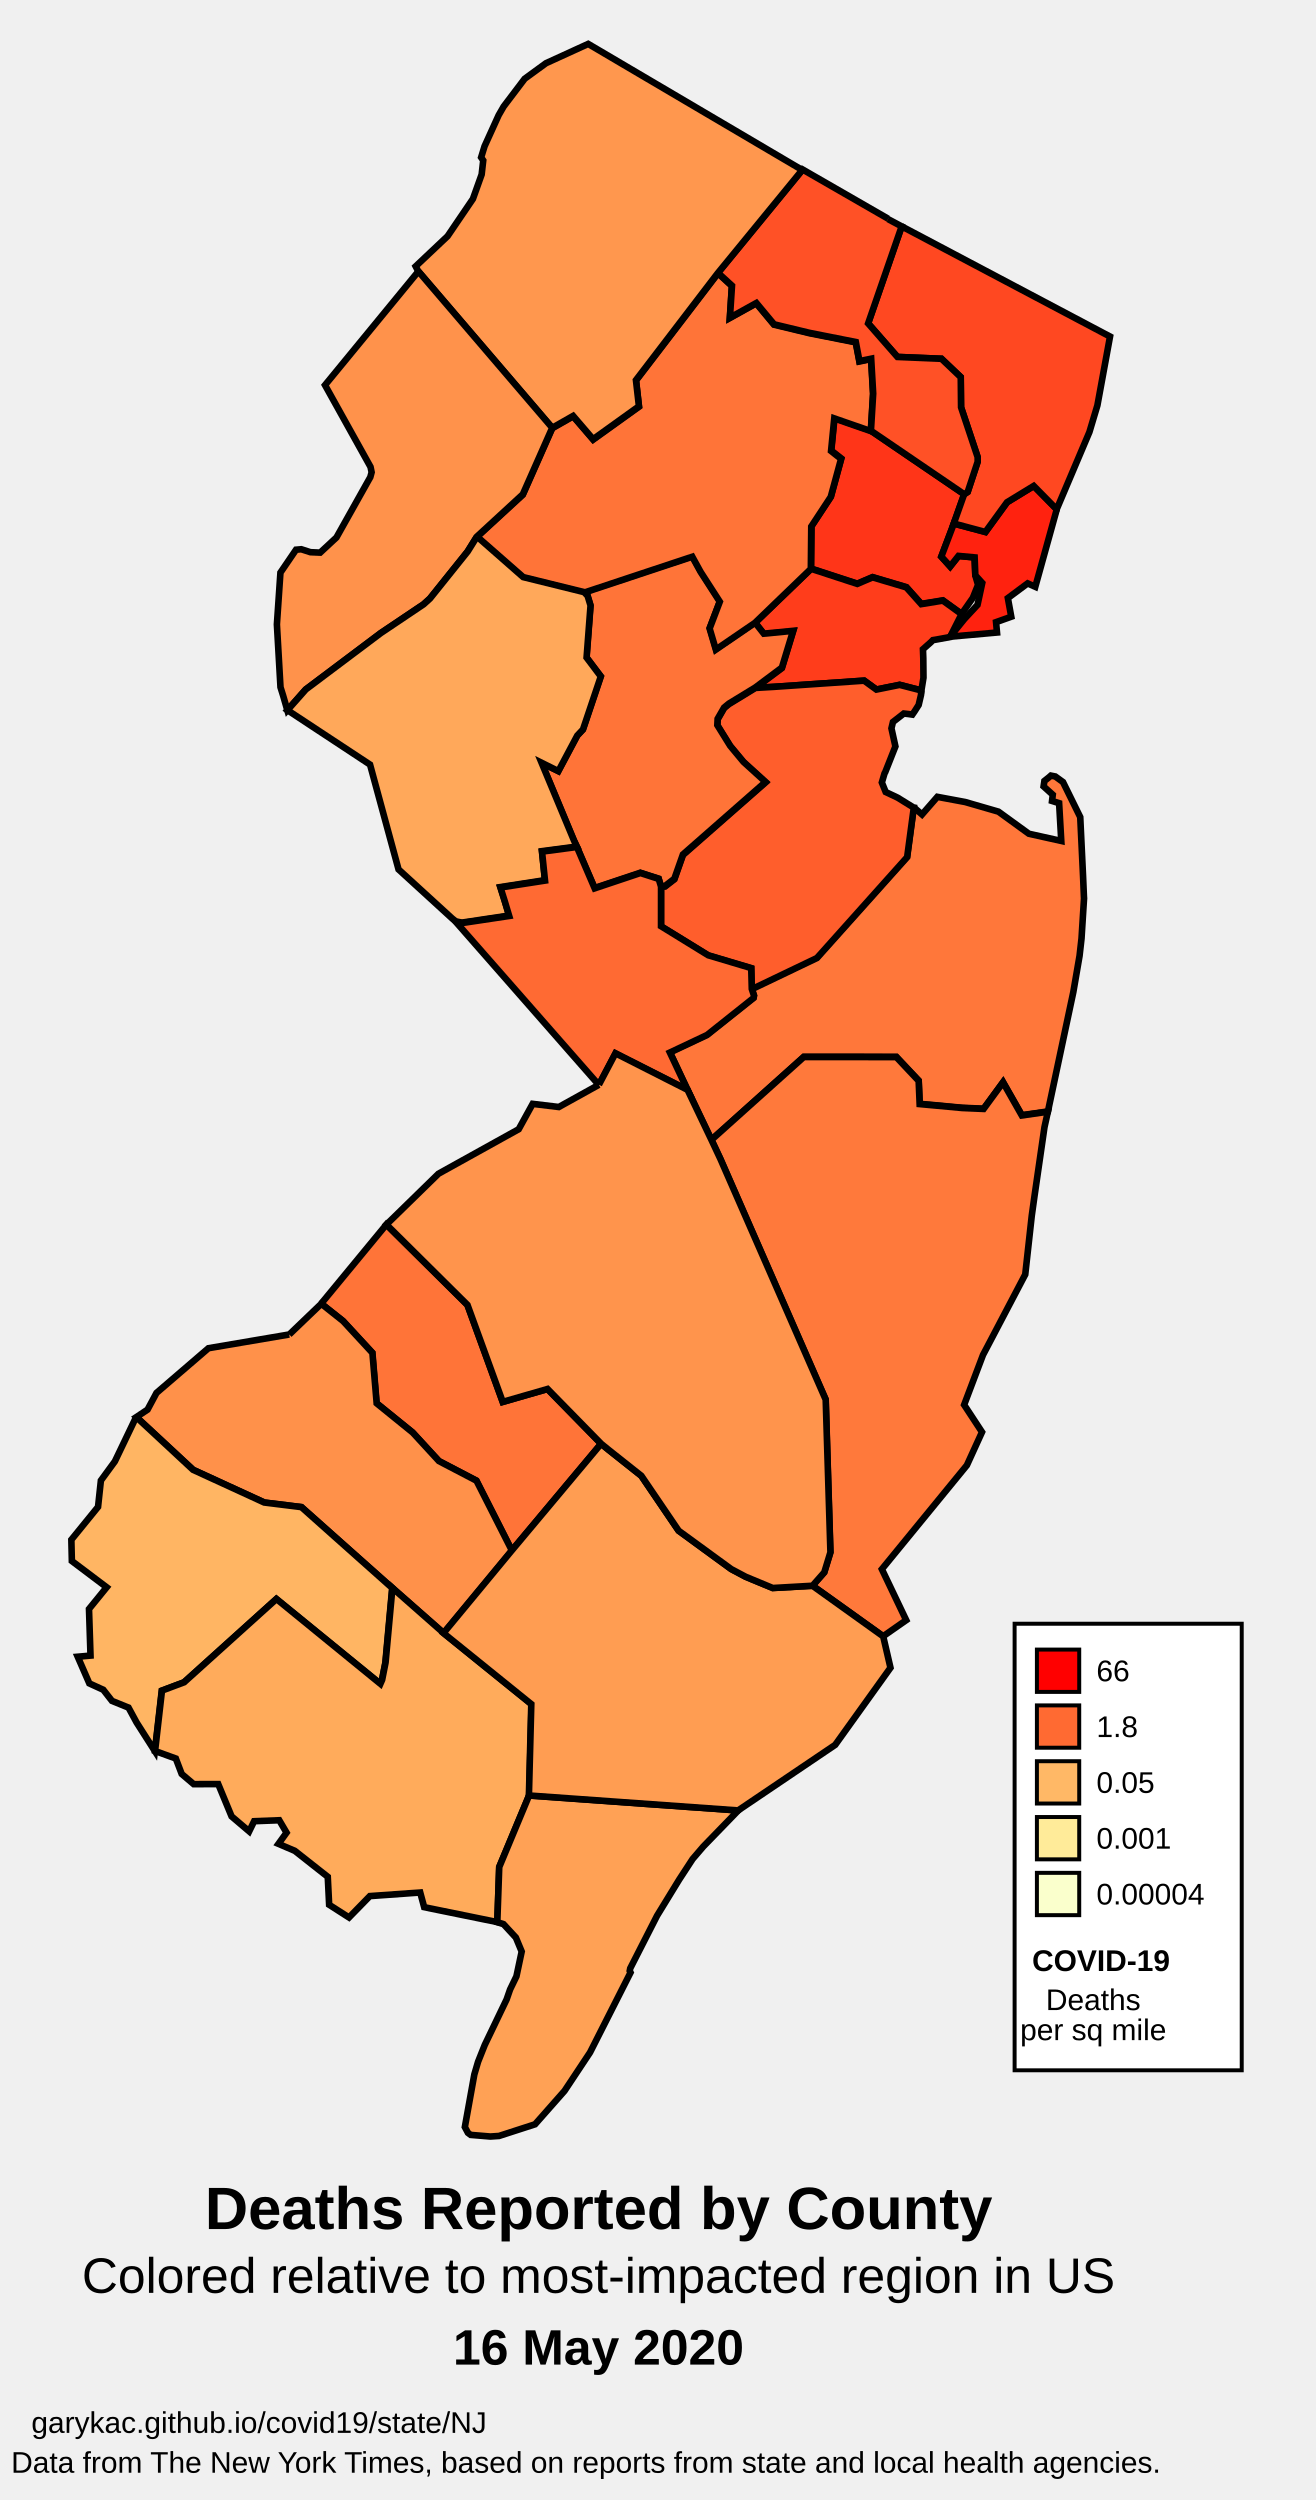
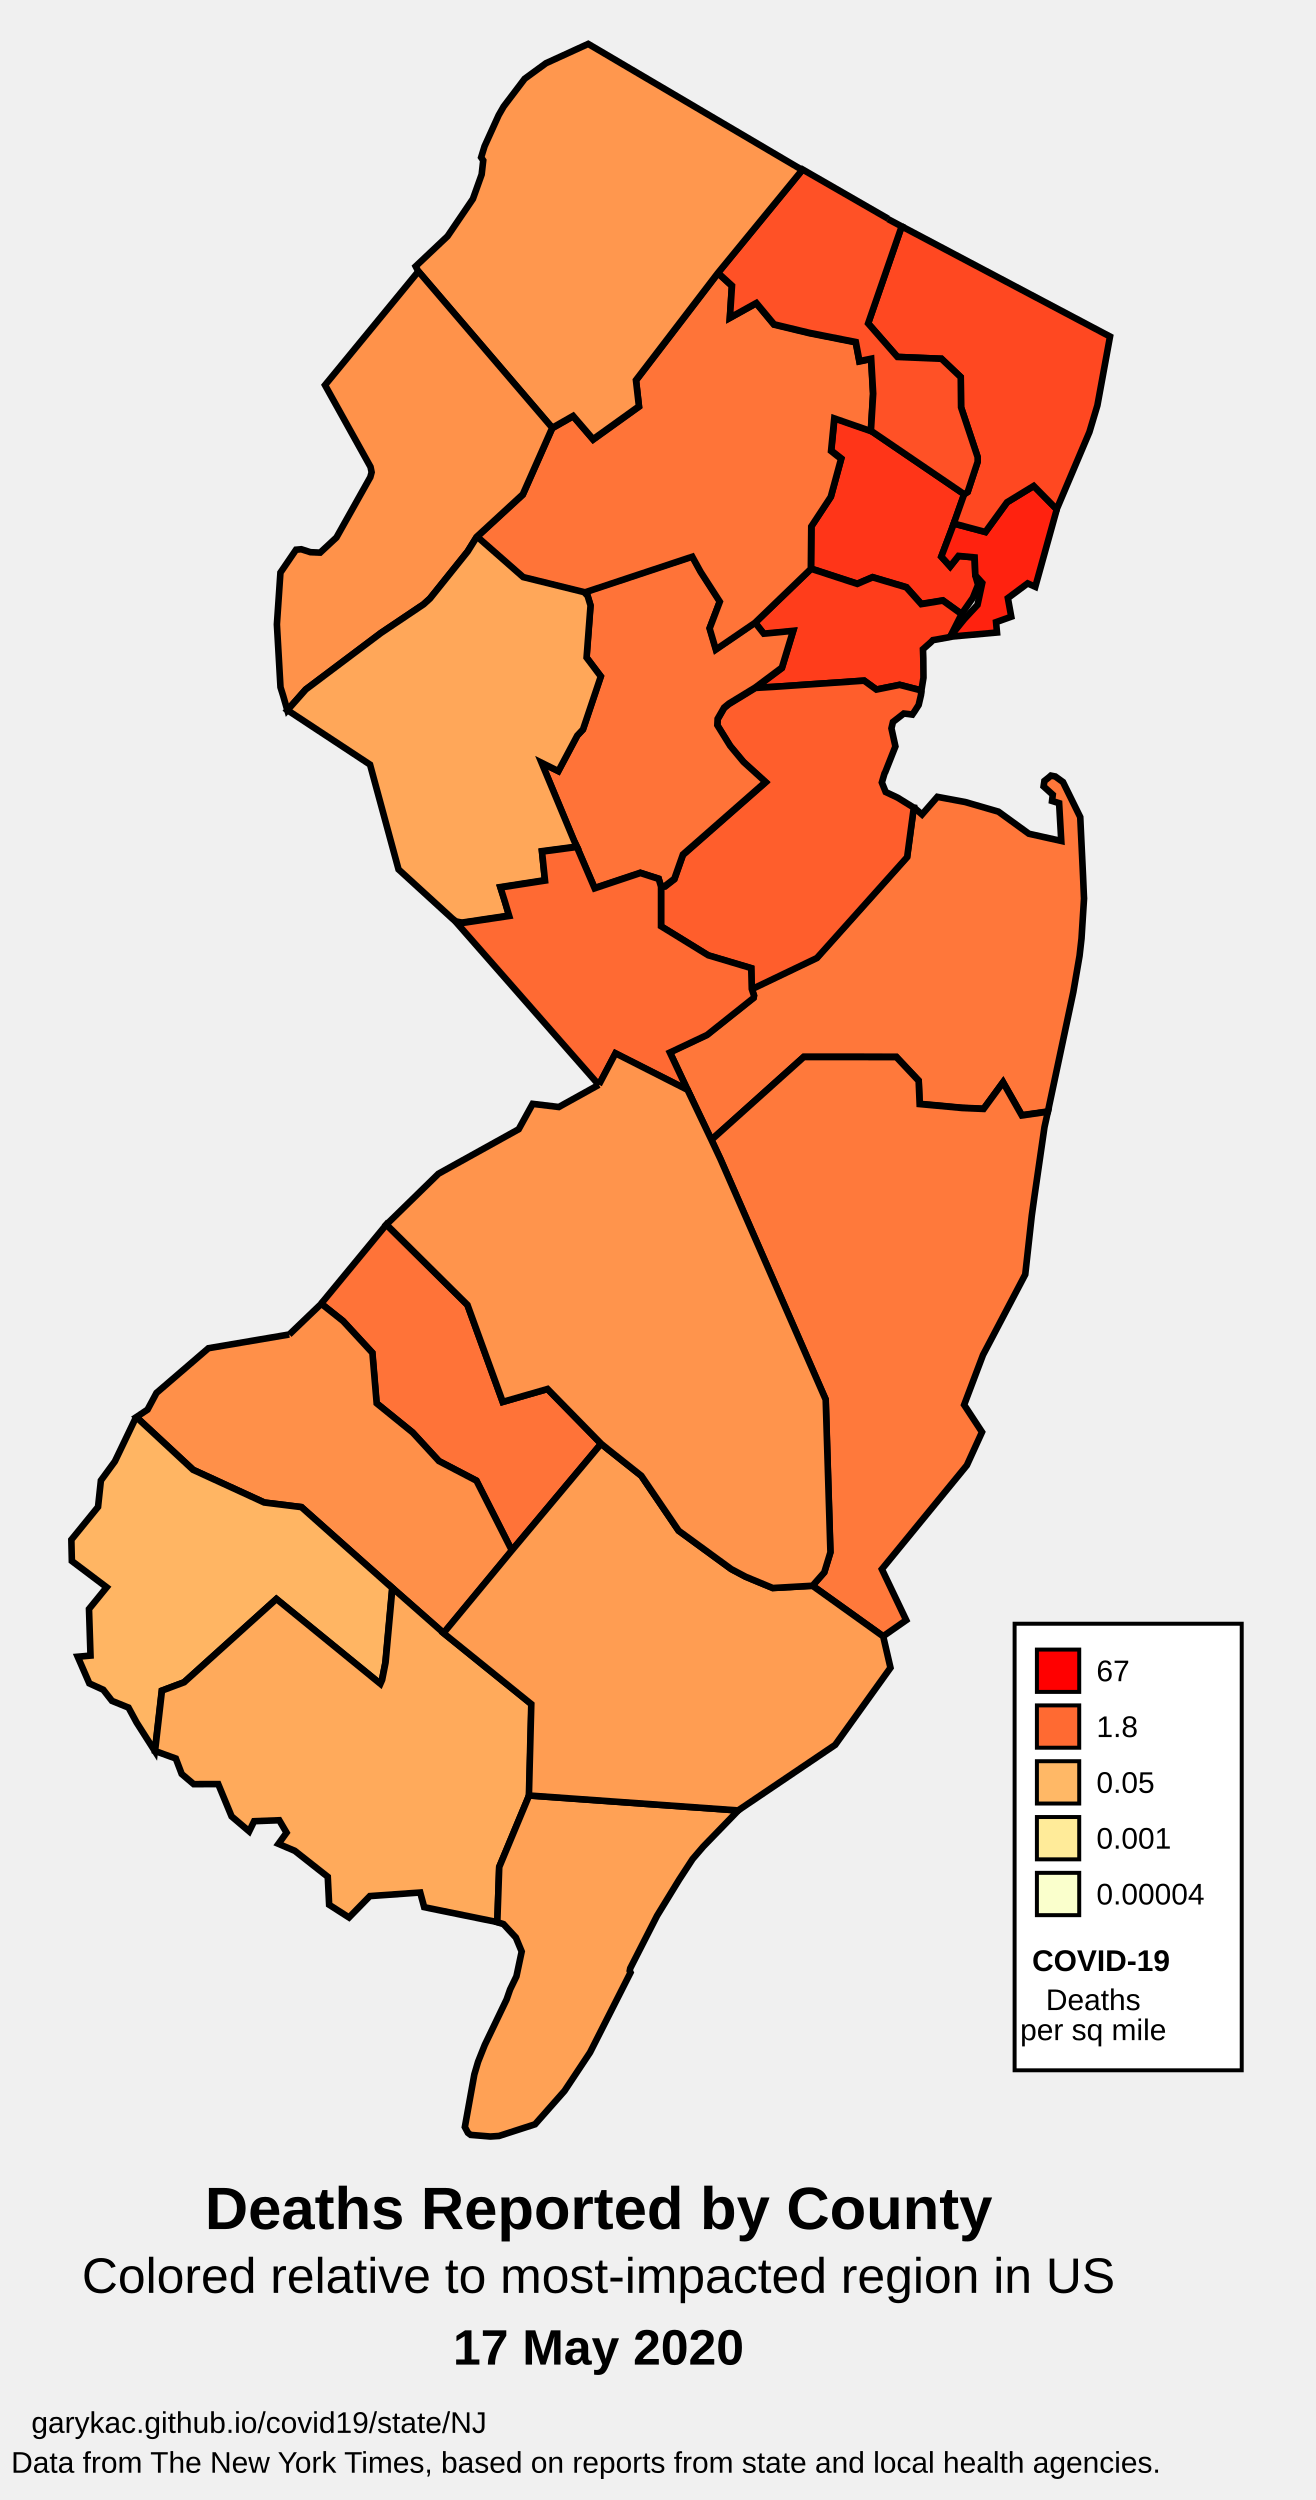
<svg xmlns="http://www.w3.org/2000/svg" width="330" height="627.07" version="1.0" id="svg2">
  <defs id="defs9439" />
  <style id="style6">
  #counties {fill:#d0d0d0;stroke:#000;stroke-width:.178;} 
  #borders {fill:none;stroke:#221e1f;stroke-width:.891;} 
  #separator {fill:none;stroke:#a9a9a9;stroke-width:2.318;}
  #legend-1 {fill:#ff0000;}
  #legend-2 {fill:#ff6a32;}
  #legend-3 {fill:#ffb866;}
  #legend-4 {fill:#ffeb99;}
  #legend-5 {fill:#faffcc;}
  #c34001 {fill:#ff9d52;}
  #c34003 {fill:#ff4821;}
  #c34005 {fill:#ff944c;}
-   #c34007 {fill:#ff7438;}
+   #c34007 {fill:#ff7338;}
  #c34009 {fill:#ffa155;}
-   #c34011 {fill:#ffab5b;}
+   #c34011 {fill:#ffaa5b;}
  #c34013 {fill:#ff3518;}
-   #c34015 {fill:#ff914a;}
+   #c34015 {fill:#ff9049;}
  #c34017 {fill:#ff220f;}
-   #c34019 {fill:#ffa85a;}
+   #c34019 {fill:#ffa759;}
  #c34021 {fill:#ff6a33;}
  #c34023 {fill:#ff5e2c;}
  #c34025 {fill:#ff773a;}
  #c34027 {fill:#ff7438;}
  #c34029 {fill:#ff793b;}
  #c34031 {fill:#ff5126;}
  #c34033 {fill:#ffb563;}
-   #c34035 {fill:#ff7438;}
+   #c34035 {fill:#ff7338;}
  #c34037 {fill:#ff974e;}
  #c34039 {fill:#ff3d1b;}
-   #c34041 {fill:#ff924b;}
+   #c34041 {fill:#ff924a;}
 </style>
  <g id="layer1" style="display:inline" transform="translate(0,1.0703125e-5)">
    <g id="g10509" transform="translate(-622.3246,8.460373)">
      <rect y="398.82" x="876.817" height="112.008" width="56.966" id="rect10421" style="fill:#ffffff;fill-opacity:1;stroke:#000000;stroke-width:1;stroke-linecap:round;stroke-linejoin:miter;stroke-miterlimit:4;stroke-dasharray:none;stroke-dashoffset:0;stroke-opacity:1" />
      <rect y="405.301" x="882.409" height="10.615" width="10.615" id="legend-1" style="stroke:#000000;stroke-width:1" />
      <rect style="stroke:#000000;stroke-width:1" id="legend-2" width="10.615" height="10.615" x="882.409" y="419.301" />
      <rect y="433.301" x="882.409" height="10.615" width="10.615" id="legend-3" style="stroke:#000000;stroke-width:1" />
      <rect style="stroke:#000000;stroke-width:1" id="legend-4" width="10.615" height="10.615" x="882.409" y="447.301" />
      <rect y="461.301" x="882.409" height="10.615" width="10.615" id="legend-5" style="stroke:#000000;stroke-width:1" />
      <text id="text10456" y="413.239" x="897.338" style="font-style:normal;font-weight:normal;font-size:7.5px;line-height:125%;font-family:sans-serif;letter-spacing:0px;word-spacing:0px;fill:#000000;fill-opacity:1;stroke:none;stroke-width:1px;stroke-linecap:butt;stroke-linejoin:miter;stroke-opacity:1" xml:space="preserve">
-         <tspan style="font-style:normal;font-variant:normal;font-weight:normal;font-stretch:normal;font-family:Arial;-inkscape-font-specification:Arial" y="413.239" x="897.338" id="tspan10458">66</tspan>
+         <tspan style="font-style:normal;font-variant:normal;font-weight:normal;font-stretch:normal;font-family:Arial;-inkscape-font-specification:Arial" y="413.239" x="897.338" id="tspan10458">67</tspan>
      </text>
      <text xml:space="preserve" style="font-style:normal;font-weight:normal;font-size:7.5px;line-height:125%;font-family:sans-serif;letter-spacing:0px;word-spacing:0px;fill:#000000;fill-opacity:1;stroke:none;stroke-width:1px;stroke-linecap:butt;stroke-linejoin:miter;stroke-opacity:1" x="897.338" y="427.239" id="text10460">
        <tspan id="tspan10462" x="897.338" y="427.239" style="font-style:normal;font-variant:normal;font-weight:normal;font-stretch:normal;font-family:Arial;-inkscape-font-specification:Arial">1.8</tspan>
      </text>
      <text id="text10464" y="441.239" x="897.338" style="font-style:normal;font-weight:normal;font-size:7.5px;line-height:125%;font-family:sans-serif;letter-spacing:0px;word-spacing:0px;fill:#000000;fill-opacity:1;stroke:none;stroke-width:1px;stroke-linecap:butt;stroke-linejoin:miter;stroke-opacity:1" xml:space="preserve">
        <tspan style="font-style:normal;font-variant:normal;font-weight:normal;font-stretch:normal;font-family:Arial;-inkscape-font-specification:Arial" y="441.239" x="897.338" id="tspan10466">0.05</tspan>
      </text>
      <text xml:space="preserve" style="font-style:normal;font-weight:normal;font-size:7.5px;line-height:125%;font-family:sans-serif;letter-spacing:0px;word-spacing:0px;fill:#000000;fill-opacity:1;stroke:none;stroke-width:1px;stroke-linecap:butt;stroke-linejoin:miter;stroke-opacity:1" x="897.338" y="455.239" id="text10468">
        <tspan id="tspan10470" x="897.338" y="455.239" style="font-style:normal;font-variant:normal;font-weight:normal;font-stretch:normal;font-family:Arial;-inkscape-font-specification:Arial">0.001</tspan>
      </text>
      <text id="text10472" y="469.239" x="897.338" style="font-style:normal;font-weight:normal;font-size:7.5px;line-height:125%;font-family:sans-serif;letter-spacing:0px;word-spacing:0px;fill:#000000;fill-opacity:1;stroke:none;stroke-width:1px;stroke-linecap:butt;stroke-linejoin:miter;stroke-opacity:1" xml:space="preserve">
        <tspan style="font-style:normal;font-variant:normal;font-weight:normal;font-stretch:normal;font-family:Arial;-inkscape-font-specification:Arial" y="469.239" x="897.338" id="tspan10474">0.00004</tspan>
      </text>
      <g transform="translate(0,-2.192453)" id="g10492">
        <text xml:space="preserve" style="font-style:normal;font-weight:normal;font-size:7.5px;line-height:125%;font-family:sans-serif;text-align:center;letter-spacing:0px;word-spacing:0px;text-anchor:middle;fill:#000000;fill-opacity:1;stroke:none;stroke-width:1px;stroke-linecap:butt;stroke-linejoin:miter;stroke-opacity:1" x="905.319" y="497.919" id="text10480">
          <tspan id="tspan10482" x="905.319" y="497.919" style="font-style:normal;font-variant:normal;font-weight:normal;font-stretch:normal;font-family:Arial;-inkscape-font-specification:Arial;text-align:center;text-anchor:middle">Deaths</tspan>
        </text>
        <text id="text10484" y="505.458" x="905.319" style="font-style:normal;font-weight:normal;font-size:7.5px;line-height:125%;font-family:sans-serif;text-align:center;letter-spacing:0px;word-spacing:0px;text-anchor:middle;fill:#000000;fill-opacity:1;stroke:none;stroke-width:1px;stroke-linecap:butt;stroke-linejoin:miter;stroke-opacity:1" xml:space="preserve">
          <tspan style="font-style:normal;font-variant:normal;font-weight:normal;font-stretch:normal;font-family:Arial;-inkscape-font-specification:Arial;text-align:center;text-anchor:middle" y="505.458" x="905.319" id="tspan10486">per sq mile</tspan>
        </text>
      </g>
      <text id="text10488" y="485.919" x="905.319" style="font-style:normal;font-weight:normal;font-size:7.5px;line-height:125%;font-family:sans-serif;text-align:center;letter-spacing:0px;word-spacing:0px;text-anchor:middle;fill:#000000;fill-opacity:1;stroke:none;stroke-width:1px;stroke-linecap:butt;stroke-linejoin:miter;stroke-opacity:1" xml:space="preserve">
        <tspan style="font-style:normal;font-variant:normal;font-weight:bold;font-stretch:normal;font-family:Arial;-inkscape-font-specification:'Arial Bold';text-align:center;text-anchor:middle" y="485.919" x="905.319" id="tspan10490">COVID-19</tspan>
      </text>
    </g>
    <text xml:space="preserve" style="font-style:normal;font-weight:normal;font-size:7.5px;line-height:125%;font-family:sans-serif;text-align:center;letter-spacing:0px;word-spacing:0px;text-anchor:middle;fill:#000000;fill-opacity:1;stroke:none;stroke-width:1px;stroke-linecap:butt;stroke-linejoin:miter;stroke-opacity:1" x="151.849" y="620.237" id="text10498">
      <tspan id="tspan10500" x="151.849" y="620.237" style="font-style:normal;font-variant:normal;font-weight:normal;font-stretch:normal;font-family:Arial;-inkscape-font-specification:Arial;text-align:center;text-anchor:middle">Data from The New York Times, based on reports from state and local health agencies.</tspan>
    </text>
    <g id="g10510" transform="translate(-504.6264,0.4679467)">
      <text xml:space="preserve" style="font-style:normal;font-weight:normal;font-size:7.5px;line-height:125%;font-family:sans-serif;text-align:center;letter-spacing:0px;word-spacing:0px;text-anchor:middle;fill:#000000;fill-opacity:1;stroke:none;stroke-width:1px;stroke-linecap:butt;stroke-linejoin:miter;stroke-opacity:1" x="661.613" y="558.64" id="text10502">
        <tspan id="tspan10504" x="661.613" y="558.64" style="font-style:normal;font-variant:normal;font-weight:bold;font-stretch:normal;font-size:15px;font-family:Arial;-inkscape-font-specification:'Arial Bold';text-align:center;text-anchor:middle">Deaths Reported by County</tspan>
      </text>
      <text id="text10506" y="574.64" x="661.57" style="font-style:normal;font-weight:normal;font-size:7.5px;line-height:125%;font-family:sans-serif;text-align:center;letter-spacing:0px;word-spacing:0px;text-anchor:middle;fill:#000000;fill-opacity:1;stroke:none;stroke-width:1px;stroke-linecap:butt;stroke-linejoin:miter;stroke-opacity:1" xml:space="preserve">
        <tspan style="font-style:normal;font-variant:normal;font-weight:normal;font-stretch:normal;font-size:12.5px;font-family:Arial;-inkscape-font-specification:Arial;text-align:center;text-anchor:middle" y="574.64" x="661.57" id="tspan10508">Colored relative to most-impacted region in US</tspan>
      </text>
      <text xml:space="preserve" style="font-style:normal;font-weight:normal;font-size:7.5px;line-height:125%;font-family:sans-serif;text-align:center;letter-spacing:0px;word-spacing:0px;text-anchor:middle;fill:#000000;fill-opacity:1;stroke:none;stroke-width:1px;stroke-linecap:butt;stroke-linejoin:miter;stroke-opacity:1" x="661.57" y="592.64" id="text10536">
-         <tspan id="tspan10538" x="661.57" y="592.64" style="font-style:normal;font-variant:normal;font-weight:bold;font-stretch:normal;font-size:12.5px;font-family:Arial;-inkscape-font-specification:'Arial Bold';text-align:center;text-anchor:middle">16 May 2020</tspan>
+         <tspan id="tspan10538" x="661.57" y="592.64" style="font-style:normal;font-variant:normal;font-weight:bold;font-stretch:normal;font-size:12.5px;font-family:Arial;-inkscape-font-specification:'Arial Bold';text-align:center;text-anchor:middle">17 May 2020</tspan>
      </text>
    </g>
    <text id="text10516" y="610.237" x="7.866" style="font-style:normal;font-weight:normal;font-size:7.5px;line-height:125%;font-family:sans-serif;text-align:end;letter-spacing:0px;word-spacing:0px;text-anchor:end;fill:#000000;fill-opacity:1;stroke:none;stroke-width:1px;stroke-linecap:butt;stroke-linejoin:miter;stroke-opacity:1" xml:space="preserve">
      <tspan style="font-style:normal;font-variant:normal;font-weight:normal;font-stretch:normal;font-family:Arial;-inkscape-font-specification:Arial;text-align:start;text-anchor:start" y="610.237" x="7.866" id="tspan10518">garykac.github.io/covid19/state/NJ</tspan>
    </text>
  </g>
  <g id="layer2" style="display:inline;fill:#fff;stroke:#000;stroke-width:.178;" transform="translate(0,1.0703125e-5)">
    <g id="g25761" transform="matrix(9.136597,1.812447,-1.812447,9.136597,-7596.108,-3365.373)">
      <path id="c34025" d="m 898.58,212.247 0.259,0.148 0.313,-0.546 0.762,-0.009 0.929,0.08 0.919,0.424 0.894,0.021 -0.255,-0.987 -0.198,-0.021 -0.014,-0.169 -0.286,-0.171 -0.007,-0.149 0.089,-0.105 0.055,-0.07 0.121,0 0.232,0.107 0.639,0.835 0.385,1.55 0.13,0.535 0.011,0.04 0.144,1.075 0.039,0.467 0.025,0.99 -0.045,3.287 -0.669,0.236 -0.669,-0.774 -0.374,0.802 -0.571,0.088 -1.144,0.119 -0.148,-0.609 -0.715,-0.51 -2.444,0.483 -2.007,2.676 -0.893,-1.196 -0.665,-0.901 0.891,-0.659 1.034,-1.221 0,-0.06 -0.095,-0.168 1.559,-1.166 1.854,-3.136 -0.084,-1.347" style="stroke:#000" />
      <path id="c34029" d="m 894.98,222.097 2.007,-2.676 2.444,-0.483 0.715,0.51 0.148,0.609 1.144,-0.119 0.571,-0.088 0.374,-0.802 0.669,0.774 0.669,-0.235 -0.009,0.426 0.098,1.879 0.03,0.523 0.136,1.59 -0.694,2.345 -0.237,1.418 0.615,0.626 -0.226,0.956 -1.701,3.19 0.91,1.219 -0.524,0.546 -2.134,-0.967 0.241,-0.415 0.057,-0.562 -0.925,-4.009 -4.042,-5.804 -0.337,-0.458" style="stroke:#000" />
      <path id="c34013" d="m 895.48,202.527 2.797,1.189 -0.121,0.829 -0.158,0.939 0.285,0.213 0.165,-0.321 0.434,-0.045 0.112,0.469 0.122,0.237 -0.07,0.371 -0.211,0.481 -0.566,-0.259 -0.552,0.206 -0.482,-0.364 -0.945,-0.088 -0.37,0.253 -1.3,-0.157 -0.211,-1.122 0.359,-0.884 0.074,-1.059 -0.306,-0.156 -0.086,-0.878 1.032,0.144" style="stroke:#000" />
      <path id="c34039" d="m 894.62,206.487 1.3,0.157 0.37,-0.253 0.945,0.088 0.482,0.364 0.552,-0.206 0.566,0.259 -0.186,0.666 -0.356,0.141 -0.08,0.03 -0.039,0.06 -0.176,0.232 0.056,0.236 0.107,0.515 0.012,0.346 -0.604,-0.034 -0.589,0.246 -0.371,-0.171 -2.349,0.636 -0.483,0.125 0.595,-0.661 0.103,-1.03 -0.758,0.228 -0.293,-0.251 1.196,-1.719" style="stroke:#000" />
      <path id="c34017" d="m 900.8,203.627 -0.162,2.161 -0.22,-0.05 -0.445,0.492 0.187,0.474 -0.373,0.223 0.079,0.269 -1.218,0.357 0.287,-0.545 0.272,-0.441 0.01,-0.602 -0.223,-0.167 -0.112,-0.469 -0.434,0.045 -0.165,0.321 -0.285,-0.213 0.158,-0.939 0.88,0.058 0.415,-0.899 0.62,-0.571 0.729,0.496" style="stroke:#000" />
      <path id="c34003" d="m 895.22,196.967 6.081,1.819 0.027,1.884 -0.071,0.747 -0.46,2.211 -0.729,-0.496 -0.62,0.571 -0.415,0.899 -0.88,-0.058 0.121,-0.829 0.08,-0.08 0.105,-0.85 -0.025,-0.122 -0.699,-1.228 -0.166,-0.795 -0.605,-0.384 -1.173,0.182 -0.95,-0.732 0.378,-2.739" style="stroke:#000" />
      <path id="c34023" d="m 898.17,209.117 0.016,0.129 -0.009,0.273 -0.076,0.195 -0.041,0.094 -0.112,0.006 -0.119,0.01 -0.242,0.28 -0.007,0.176 0.2,0.457 -0.135,0.737 -0.011,0.03 -0.023,0.257 0.151,0.231 0.343,0.086 0.471,0.176 0.01,0 0.084,1.347 -1.854,3.136 -1.559,1.166 -0.124,-0.548 -1.204,-0.114 -1.398,-0.52 -0.207,-1.046 0.105,-0.03 0.209,-0.241 0.099,-0.686 1.802,-2.349 -0.687,-0.414 -0.435,-0.353 -0.449,-0.481 -0.025,-0.168 0.112,-0.331 0.105,-0.129 0.617,-0.568 0.483,-0.125 2.349,-0.636 0.371,0.171 0.589,-0.246 0.604,0.034" style="stroke:#000" />
      <path id="c34035" d="m 893.42,208.197 0.293,0.251 0.758,-0.228 -0.103,1.03 -0.595,0.661 -0.617,0.568 -0.105,0.129 -0.112,0.331 0.025,0.168 0.449,0.481 0.435,0.353 0.687,0.414 -1.802,2.349 -0.099,0.686 -0.209,0.241 -0.105,0.03 -0.102,-0.191 -0.515,-0.06 -1.127,0.644 -0.69,-1.004 -0.107,-0.144 -1.263,-1.884 0.487,0.132 0.313,-1.038 0.119,-0.191 0.193,-1.494 -0.475,-0.424 -0.168,-1.395 -0.128,-0.24 -0.112,-0.08 2.676,-1.519 0.299,0.356 0.664,0.688 -0.129,0.761 0.275,0.524 0.891,-0.909" style="stroke:#000" />
      <path id="c34027" d="m 890.61,199.167 0.438,0.266 0.113,0.856 0.621,-0.526 0.58,0.47 0.98,0.04 1.272,0 0.196,0.485 0.297,-0.125 0.236,0.911 0.135,0.993 -1.032,-0.144 0.086,0.878 0.306,0.156 -0.074,1.059 -0.359,0.884 0.211,1.122 -1.196,1.719 -0.891,0.909 -0.275,-0.524 0.129,-0.761 -0.664,-0.688 -0.299,-0.356 -2.676,1.519 -1.688,-0.078 -1.431,-0.828 0.994,-1.361 0.429,-1.911 0.491,-0.425 0.65,0.51 1.038,-1.109 -0.216,-0.676 1.599,-3.251" style="stroke:#000" />
      <path id="c34031" d="m 894.82,196.847 0.401,0.121 -0.378,2.739 0.95,0.732 1.173,-0.182 0.605,0.384 0.166,0.795 0.699,1.228 0.025,0.122 -0.105,0.85 -0.08,0.08 -2.797,-1.189 -0.135,-0.993 -0.236,-0.911 -0.297,0.125 -0.196,-0.485 -1.272,0 -0.98,-0.04 -0.58,-0.47 -0.621,0.526 -0.113,-0.856 -0.438,-0.266 1.694,-3.173 2.516,0.852" style="stroke:#000" />
      <path id="c34037" d="m 892.3,195.997 -1.694,3.173 -1.599,3.251 0.216,0.676 -1.038,1.109 -0.65,-0.51 -0.491,0.425 -4.356,-3.432 -0.096,-0.119 0.685,-0.963 0.474,-1.118 0.103,-0.692 -0.032,-0.378 -0.071,-0.07 0.032,-0.313 0.209,-0.892 0.087,-0.257 0.41,-0.843 0.481,-0.522 1.014,-0.731 6.315,2.209" style="stroke:#000" />
      <path id="c34041" d="m 882.69,200.687 4.356,3.432 -0.429,1.911 -0.994,1.361 -0.166,0.44 -0.749,1.439 -0.137,0.185 -0.979,0.983 -1.688,1.884 -0.376,0.644 -0.187,-0.362 -0.114,-0.209 -0.424,-1.64 -0.178,-1.387 0.292,-0.686 0.136,-0.04 0.257,0.03 0.26,-0.04 0.351,-0.486 0.578,-1.771 0.009,-0.135 -0.057,-0.136 -1.631,-1.922 1.872,-3.496" style="stroke:#000" />
      <path id="c34019" d="m 885.63,207.387 1.431,0.828 1.688,0.078 0.112,0.08 0.128,0.24 0.168,1.395 0.475,0.424 -0.193,1.494 -0.119,0.191 -0.313,1.038 -0.487,-0.132 1.263,1.884 0.107,0.144 -0.896,0.304 0.231,0.75 -1.141,0.416 0.179,0.327 0.201,0.379 -1.211,0.435 -0.168,0 -0.114,-0.06 -1.671,-1.013 -1.302,-2.619 -2.466,-1.005 0.376,-0.644 1.688,-1.884 0.979,-0.983 0.137,-0.185 0.749,-1.439 0.166,-0.44" style="stroke:#000" />
      <path id="c34021" d="m 889.89,215.057 0.69,1.004 1.127,-0.644 0.515,0.06 0.102,0.191 0.207,1.046 1.398,0.52 1.204,0.114 0.124,0.548 0.095,0.168 0,0.06 -1.034,1.221 -0.891,0.659 0.665,0.901 -2.096,-0.588 -0.273,0.918 -4.636,-3.561 0.168,0 1.211,-0.435 -0.201,-0.379 -0.179,-0.327 1.141,-0.416 -0.231,-0.75 0.896,-0.304" style="stroke:#000" />
      <path id="c34007" d="m 885.53,228.467 1.309,-2.433 2.562,1.698 1.44,2.377 1.115,-0.576 1.705,1.167 -1.801,3.288 -1.304,-1.662 -1.094,-0.321 -0.843,-0.617 -1.105,-0.583 -0.377,-1.311 -0.94,-0.685 -0.667,-0.344" style="stroke:#000" />
      <path id="c34015" d="m 884.85,229.447 0.686,-0.981 0.667,0.344 0.94,0.685 0.377,1.311 1.105,0.583 0.843,0.617 1.094,0.321 1.304,1.662 -1.371,2.54 -1.592,-0.925 -2.823,-1.661 -1.006,0.073 -2.052,-0.491 -1.777,-1.097 0.256,-0.255 0.149,-0.489 1.138,-1.452 2.061,-0.786" style="stroke:#000" />
      <path id="c34033" d="m 881.24,232.427 1.777,1.097 2.052,0.491 1.006,-0.073 2.823,1.661 0.21,2.007 0,0.476 -0.025,0.113 -3.19,-1.696 -2.002,2.684 -0.542,0.336 0.134,1.632 -0.632,-0.66 -0.291,-0.351 -0.473,-0.091 -0.287,-0.248 -0.402,-0.095 -0.447,-0.644 0.332,-0.097 -0.284,-1.223 0.353,-0.666 -1.057,-0.511 -0.125,-0.56 0.533,-1.007 -0.063,-0.712 0.269,-0.578 0.329,-1.282" style="stroke:#000" />
      <path id="c34011" d="m 893.6,240.367 -0.413,2.044 0.238,1.466 -2.01,-0.011 -0.182,-0.367 -1.311,0.359 -0.439,0.674 -0.591,-0.232 -0.183,-0.731 -1.006,-0.513 -0.469,-0.099 0.155,-0.338 -0.258,-0.29 -0.658,0.157 -0.078,0.294 -0.543,-0.303 -0.522,-0.783 -0.648,0.13 -0.37,-0.206 -0.236,-0.377 -0.588,-0.09 -0.134,-1.632 0.542,-0.336 2.002,-2.684 3.19,1.696 0.025,-0.113 0,-0.476 -0.21,-2.007 1.592,0.925 2.692,1.415 0.416,2.426" style="stroke:#000" />
      <path id="c34009" d="m 893.6,240.367 5.604,-0.701 -0.733,1.134 -0.218,0.387 -0.248,0.617 -0.394,1.067 -0.433,1.53 0,0.07 0.007,0.01 0.023,0.03 -0.651,2.323 -0.472,1.148 -0.604,1.038 -0.891,0.497 -0.225,0.06 -0.53,0.06 -0.082,-0.04 -0.112,-0.137 -0.025,-1.437 0.032,-0.355 0.089,-0.481 0.339,-1.318 0.039,-0.28 0.099,-0.38 0.009,-0.682 -0.227,-0.339 -0.396,-0.289 -0.175,-0.02 -0.238,-1.466 0.413,-2.044" style="stroke:#000" />
      <path id="c34001" d="m 902.12,234.307 0.357,0.792 -1.056,2.326 -2.221,2.241 -5.604,0.701 -0.416,-2.426 -2.692,-1.415 1.371,-2.54 1.801,-3.288 0.242,0.128 0.986,0.507 1.273,1.255 1.59,0.738 0.426,0.128 0.77,0.154 1.038,-0.268 2.134,0.967" style="stroke:#000" />
      <path id="c34005" d="m 891.72,221.227 0.273,-0.918 2.096,0.588 0.893,1.196 0.337,0.458 4.042,5.804 0.925,4.009 -0.057,0.562 -0.241,0.415 -1.038,0.268 -0.77,-0.154 -0.426,-0.128 -1.59,-0.738 -1.273,-1.255 -0.986,-0.507 -0.242,-0.128 -1.705,-1.167 -1.115,0.576 -1.44,-2.377 -2.562,-1.698 1.109,-1.616 1.885,-1.595 0.236,-0.743 0.707,-0.054 0.942,-0.797" style="stroke:#000" />
    </g>
  </g>
</svg>
